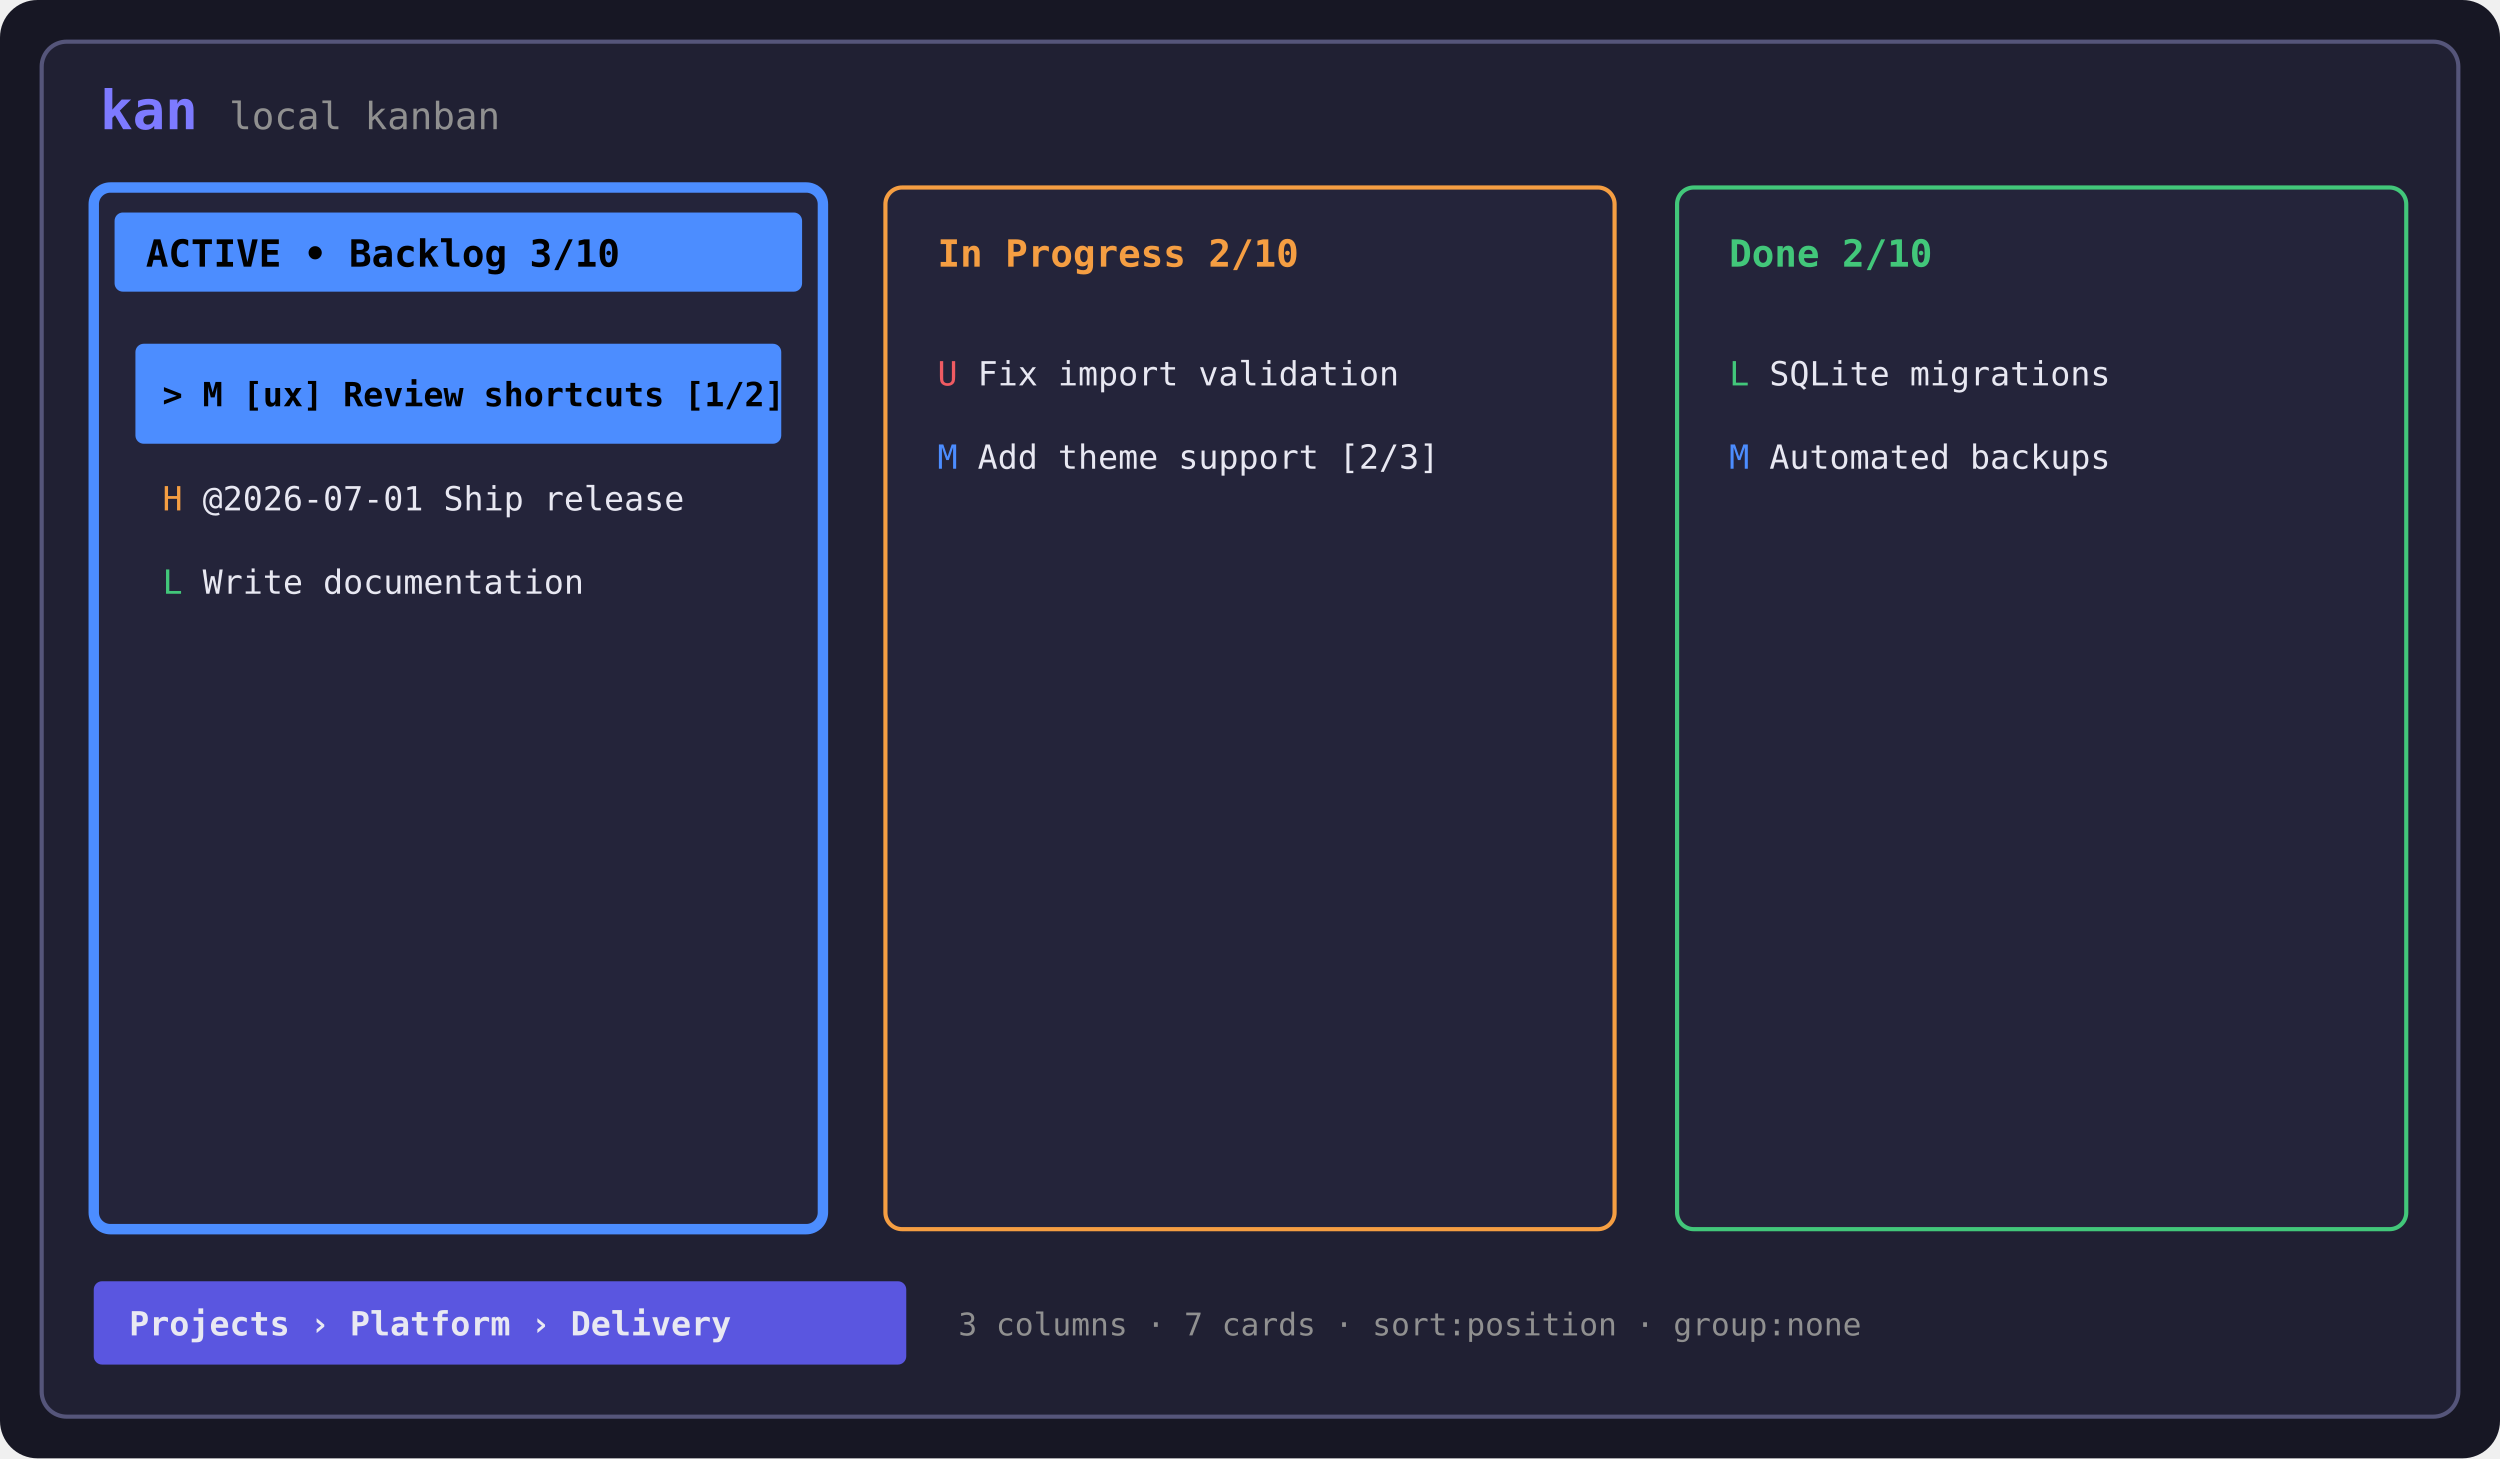
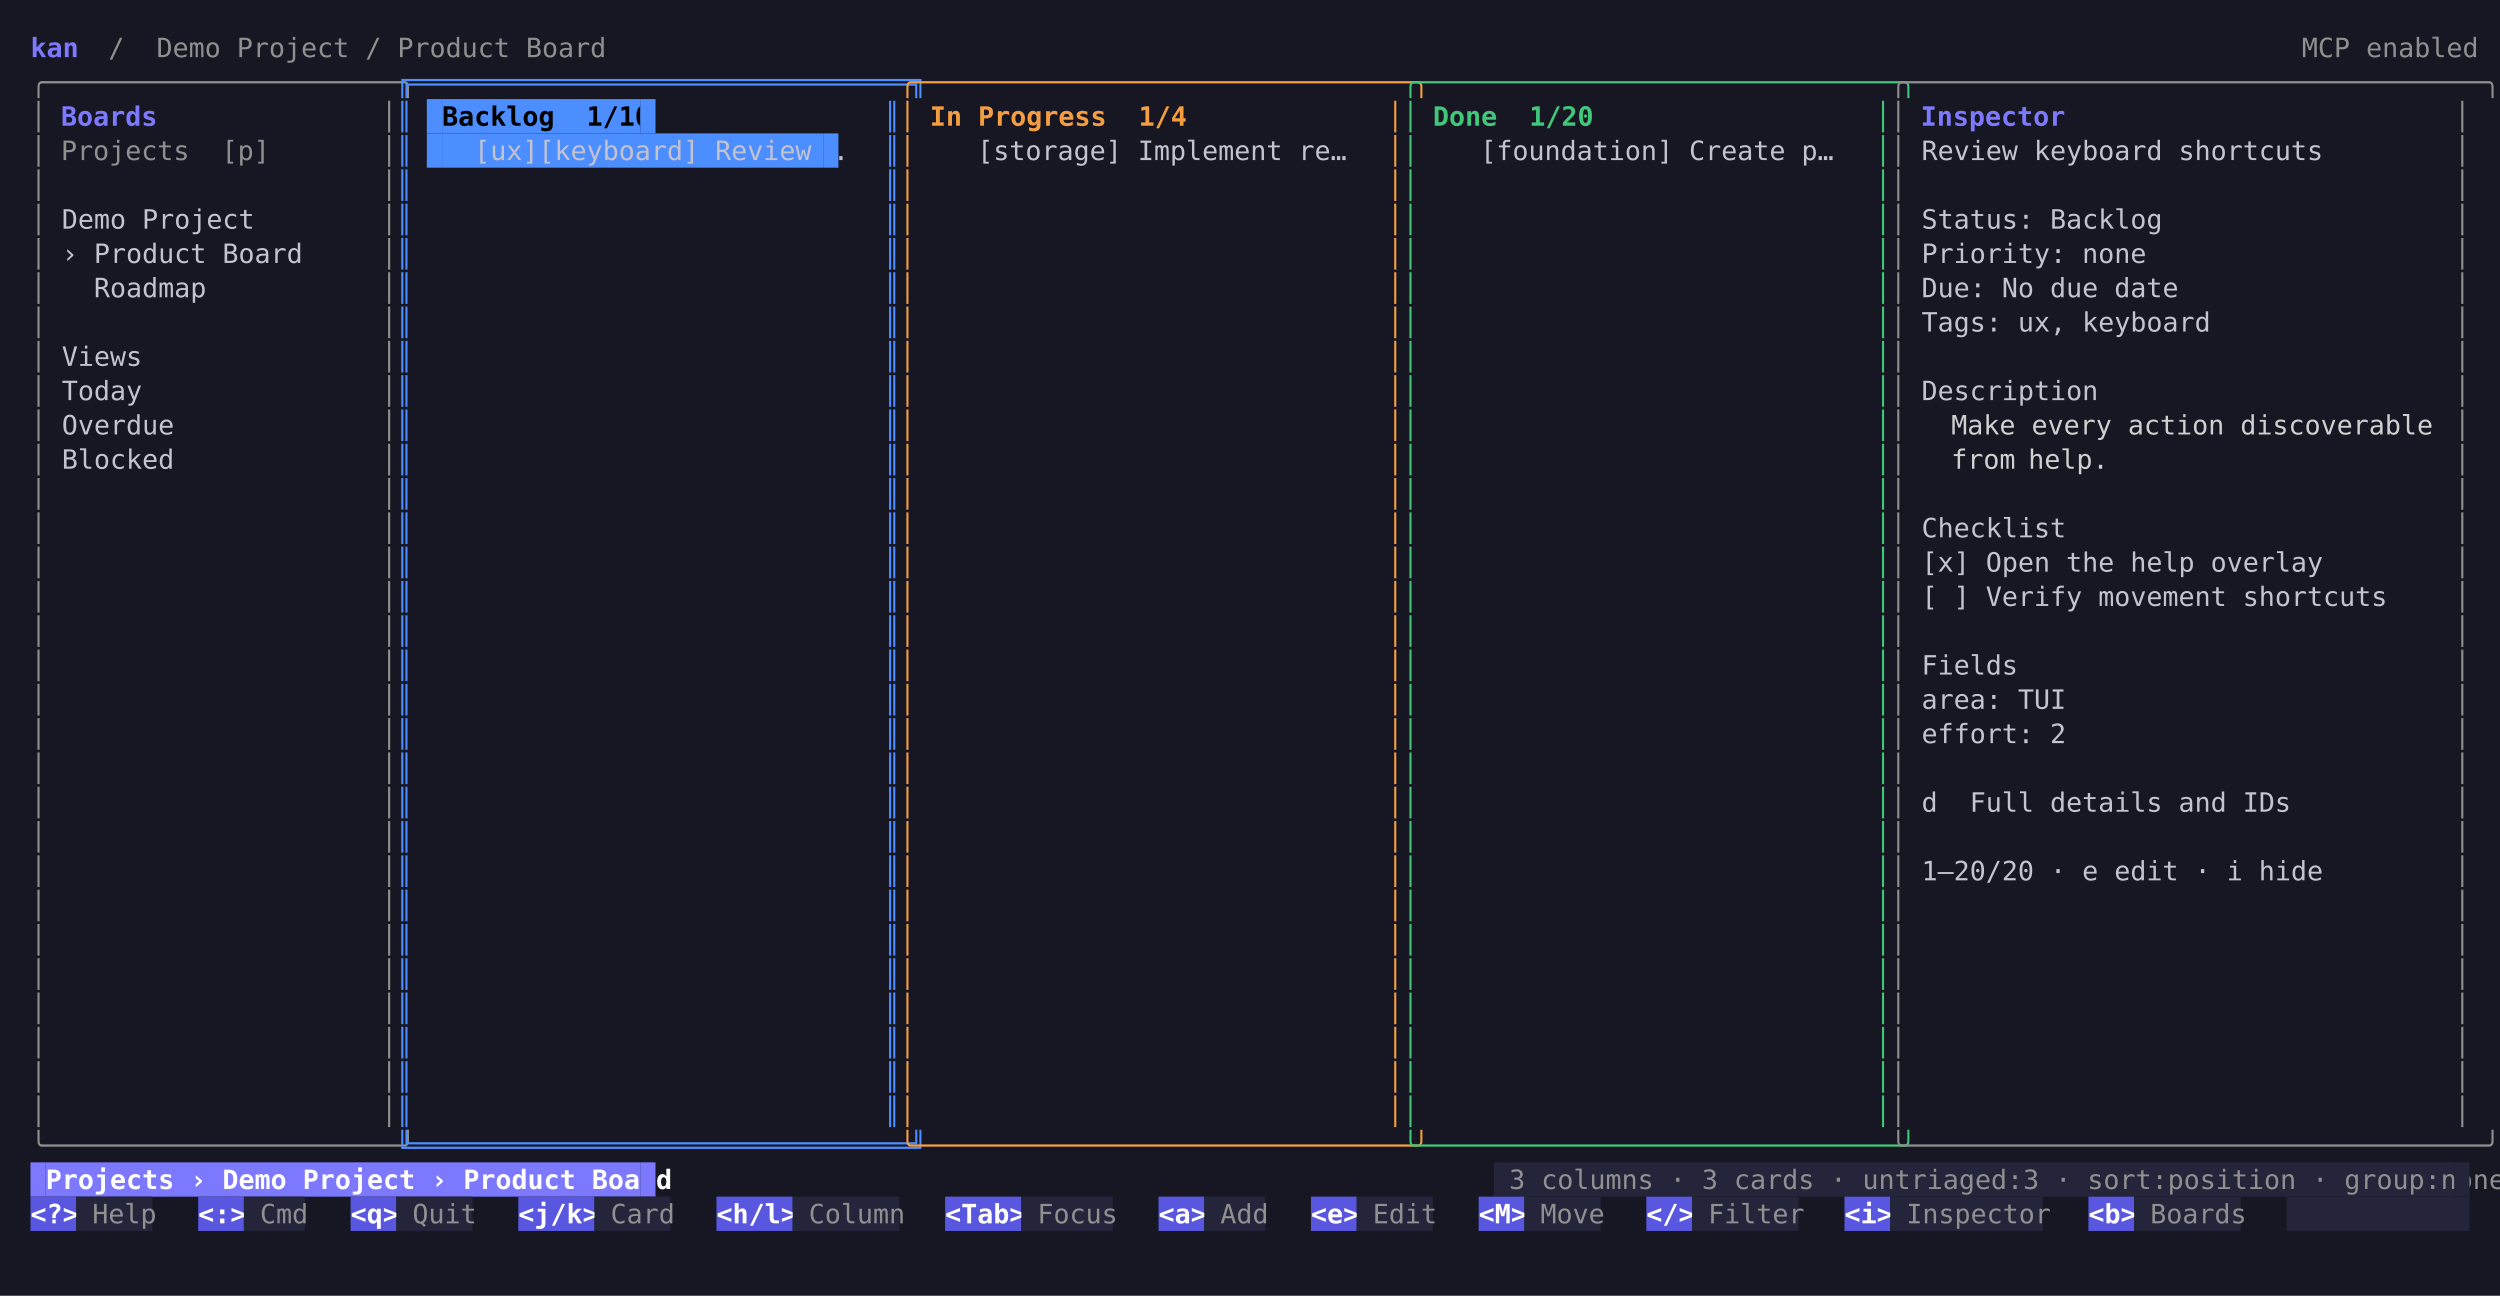
- <svg xmlns="http://www.w3.org/2000/svg" width="1200" height="700" viewBox="0 0 1200 700">
-   <rect width="1200" height="700" rx="18" fill="#171724" />
-   <rect x="20" y="20" width="1160" height="660" rx="12" fill="#202033" stroke="#55557a" stroke-width="2" />
-   <g font-family="Menlo,Consolas,monospace" fill="#e8e8f2">
-     <text x="48" y="62" font-size="26" font-weight="bold" fill="#7d7aff">kan</text>
-     <text x="110" y="62" font-size="18" fill="#909090">local kanban</text>
-     <rect x="45" y="90" width="350" height="500" rx="8" fill="#24243a" stroke="#4c8dff" stroke-width="5" />
-     <rect x="55" y="102" width="330" height="38" rx="4" fill="#4c8dff" />
-     <text x="70" y="128" font-size="18" font-weight="bold" fill="#000000">ACTIVE • Backlog  3/10</text>
-     <rect x="65" y="165" width="310" height="48" rx="4" fill="#4c8dff" />
-     <text x="78" y="195" font-size="16" font-weight="bold" fill="#000000">&gt; M [ux] Review shortcuts [1/2]</text>
-     <text x="78" y="245" font-size="16">
-       <tspan fill="#f59e42">H</tspan> @2026-07-01 Ship release</text>
-     <text x="78" y="285" font-size="16">
-       <tspan fill="#42c77a">L</tspan> Write documentation</text>
-     <rect x="425" y="90" width="350" height="500" rx="8" fill="#24243a" stroke="#f59e42" stroke-width="2" />
-     <text x="450" y="128" font-size="18" font-weight="bold" fill="#f59e42">In Progress  2/10</text>
-     <text x="450" y="185" font-size="16">
-       <tspan fill="#f05b62">U</tspan> Fix import validation</text>
-     <text x="450" y="225" font-size="16">
-       <tspan fill="#4c8dff">M</tspan> Add theme support [2/3]</text>
-     <rect x="805" y="90" width="350" height="500" rx="8" fill="#24243a" stroke="#42c77a" stroke-width="2" />
-     <text x="830" y="128" font-size="18" font-weight="bold" fill="#42c77a">Done  2/10</text>
-     <text x="830" y="185" font-size="16">
-       <tspan fill="#42c77a">L</tspan> SQLite migrations</text>
-     <text x="830" y="225" font-size="16">
-       <tspan fill="#4c8dff">M</tspan> Automated backups</text>
-     <rect x="45" y="615" width="390" height="40" rx="4" fill="#5a56e0" />
-     <text x="62" y="641" font-size="16" font-weight="bold">Projects › Platform › Delivery</text>
-     <text x="460" y="641" font-size="15" fill="#909090">3 columns · 7 cards · sort:position · group:none</text>
+ <svg xmlns="http://www.w3.org/2000/svg" width="1312" height="680" viewBox="0 0 1312 680" role="img" aria-labelledby="title desc">
+   <rect width="1312" height="680" fill="#171724" />
+   <g font-family="Menlo,Consolas,monospace" font-size="14" xml:space="preserve">
+     <text x="16.00" y="30" fill="#7d79ff" font-weight="bold">kan</text>
+     <text x="40.00" y="30" fill="#909090" font-weight="normal">  /  Demo Project / Product Board</text>
+     <text x="1208.00" y="30" fill="#909090" font-weight="normal">MCP enabled</text>
+     <text x="16.00" y="48" fill="#909090" font-weight="normal">╭──────────────────────╮</text>
+     <text x="208.00" y="48" fill="#4c8dff" font-weight="normal">╔═══════════════════════════════╗</text>
+     <text x="472.00" y="48" fill="#f59e41" font-weight="normal">╭───────────────────────────────╮</text>
+     <text x="736.00" y="48" fill="#41c779" font-weight="normal">╭──────────────────────────────╮</text>
+     <text x="992.00" y="48" fill="#909090" font-weight="normal">╭────────────────────────────────────╮</text>
+     <text x="16.00" y="66" fill="#909090" font-weight="normal">│</text>
+     <text x="32.00" y="66" fill="#7d79ff" font-weight="bold">Boards</text>
+     <text x="200.00" y="66" fill="#909090" font-weight="normal">│</text>
+     <text x="208.00" y="66" fill="#4c8dff" font-weight="normal">║</text>
+     <rect x="224.00" y="52" width="8.00" height="18" fill="#4c8dff" />
+     <rect x="232.00" y="52" width="104.00" height="18" fill="#4c8dff" />
+     <text x="232.00" y="66" fill="#000000" font-weight="bold">Backlog  1/10</text>
+     <rect x="336.00" y="52" width="8.00" height="18" fill="#4c8dff" />
+     <text x="464.00" y="66" fill="#4c8dff" font-weight="normal">║</text>
+     <text x="472.00" y="66" fill="#f59e41" font-weight="normal">│</text>
+     <text x="488.00" y="66" fill="#f59e41" font-weight="bold">In Progress  1/4</text>
+     <text x="728.00" y="66" fill="#f59e41" font-weight="normal">│</text>
+     <text x="736.00" y="66" fill="#41c779" font-weight="normal">│</text>
+     <text x="752.00" y="66" fill="#41c779" font-weight="bold">Done  1/20</text>
+     <text x="984.00" y="66" fill="#41c779" font-weight="normal">│</text>
+     <text x="992.00" y="66" fill="#909090" font-weight="normal">│</text>
+     <text x="1008.00" y="66" fill="#7d79ff" font-weight="bold">Inspector</text>
+     <text x="1288.00" y="66" fill="#909090" font-weight="normal">│</text>
+     <text x="16.00" y="84" fill="#909090" font-weight="normal">│</text>
+     <text x="32.00" y="84" fill="#909090" font-weight="normal">Projects  [p]</text>
+     <text x="200.00" y="84" fill="#909090" font-weight="normal">│</text>
+     <text x="208.00" y="84" fill="#4c8dff" font-weight="normal">║</text>
+     <rect x="224.00" y="70" width="8.00" height="18" fill="#4c8dff" />
+     <rect x="232.00" y="70" width="200.00" height="18" fill="#4c8dff" />
+     <text x="232.00" y="84" fill="#c3c3d0" font-weight="normal">  [ux][keyboard] Review …</text>
+     <rect x="432.00" y="70" width="8.00" height="18" fill="#4c8dff" />
+     <text x="464.00" y="84" fill="#4c8dff" font-weight="normal">║</text>
+     <text x="472.00" y="84" fill="#f59e41" font-weight="normal">│</text>
+     <text x="496.00" y="84" fill="#c3c3d0" font-weight="normal">  [storage] Implement re…</text>
+     <text x="728.00" y="84" fill="#f59e41" font-weight="normal">│</text>
+     <text x="736.00" y="84" fill="#41c779" font-weight="normal">│</text>
+     <text x="760.00" y="84" fill="#c3c3d0" font-weight="normal">  [foundation] Create p…</text>
+     <text x="984.00" y="84" fill="#41c779" font-weight="normal">│</text>
+     <text x="992.00" y="84" fill="#909090" font-weight="normal">│</text>
+     <text x="1000.00" y="84" fill="#c4c4d0" font-weight="normal"> Review keyboard shortcuts          </text>
+     <text x="1288.00" y="84" fill="#909090" font-weight="normal">│</text>
+     <text x="16.00" y="102" fill="#909090" font-weight="normal">│</text>
+     <text x="200.00" y="102" fill="#909090" font-weight="normal">│</text>
+     <text x="208.00" y="102" fill="#4c8dff" font-weight="normal">║</text>
+     <text x="464.00" y="102" fill="#4c8dff" font-weight="normal">║</text>
+     <text x="472.00" y="102" fill="#f59e41" font-weight="normal">│</text>
+     <text x="728.00" y="102" fill="#f59e41" font-weight="normal">│</text>
+     <text x="736.00" y="102" fill="#41c779" font-weight="normal">│</text>
+     <text x="984.00" y="102" fill="#41c779" font-weight="normal">│</text>
+     <text x="992.00" y="102" fill="#909090" font-weight="normal">│</text>
+     <text x="1288.00" y="102" fill="#909090" font-weight="normal">│</text>
+     <text x="16.00" y="120" fill="#909090" font-weight="normal">│</text>
+     <text x="24.00" y="120" fill="#c4c4d0" font-weight="normal"> Demo Project         </text>
+     <text x="200.00" y="120" fill="#909090" font-weight="normal">│</text>
+     <text x="208.00" y="120" fill="#4c8dff" font-weight="normal">║</text>
+     <text x="464.00" y="120" fill="#4c8dff" font-weight="normal">║</text>
+     <text x="472.00" y="120" fill="#f59e41" font-weight="normal">│</text>
+     <text x="728.00" y="120" fill="#f59e41" font-weight="normal">│</text>
+     <text x="736.00" y="120" fill="#41c779" font-weight="normal">│</text>
+     <text x="984.00" y="120" fill="#41c779" font-weight="normal">│</text>
+     <text x="992.00" y="120" fill="#909090" font-weight="normal">│</text>
+     <text x="1000.00" y="120" fill="#c4c4d0" font-weight="normal"> Status: Backlog                    </text>
+     <text x="1288.00" y="120" fill="#909090" font-weight="normal">│</text>
+     <text x="16.00" y="138" fill="#909090" font-weight="normal">│</text>
+     <text x="24.00" y="138" fill="#c4c4d0" font-weight="normal"> › Product Board      </text>
+     <text x="200.00" y="138" fill="#909090" font-weight="normal">│</text>
+     <text x="208.00" y="138" fill="#4c8dff" font-weight="normal">║</text>
+     <text x="464.00" y="138" fill="#4c8dff" font-weight="normal">║</text>
+     <text x="472.00" y="138" fill="#f59e41" font-weight="normal">│</text>
+     <text x="728.00" y="138" fill="#f59e41" font-weight="normal">│</text>
+     <text x="736.00" y="138" fill="#41c779" font-weight="normal">│</text>
+     <text x="984.00" y="138" fill="#41c779" font-weight="normal">│</text>
+     <text x="992.00" y="138" fill="#909090" font-weight="normal">│</text>
+     <text x="1000.00" y="138" fill="#c4c4d0" font-weight="normal"> Priority: none                     </text>
+     <text x="1288.00" y="138" fill="#909090" font-weight="normal">│</text>
+     <text x="16.00" y="156" fill="#909090" font-weight="normal">│</text>
+     <text x="24.00" y="156" fill="#c4c4d0" font-weight="normal">   Roadmap            </text>
+     <text x="200.00" y="156" fill="#909090" font-weight="normal">│</text>
+     <text x="208.00" y="156" fill="#4c8dff" font-weight="normal">║</text>
+     <text x="464.00" y="156" fill="#4c8dff" font-weight="normal">║</text>
+     <text x="472.00" y="156" fill="#f59e41" font-weight="normal">│</text>
+     <text x="728.00" y="156" fill="#f59e41" font-weight="normal">│</text>
+     <text x="736.00" y="156" fill="#41c779" font-weight="normal">│</text>
+     <text x="984.00" y="156" fill="#41c779" font-weight="normal">│</text>
+     <text x="992.00" y="156" fill="#909090" font-weight="normal">│</text>
+     <text x="1000.00" y="156" fill="#c4c4d0" font-weight="normal"> Due: No due date                   </text>
+     <text x="1288.00" y="156" fill="#909090" font-weight="normal">│</text>
+     <text x="16.00" y="174" fill="#909090" font-weight="normal">│</text>
+     <text x="200.00" y="174" fill="#909090" font-weight="normal">│</text>
+     <text x="208.00" y="174" fill="#4c8dff" font-weight="normal">║</text>
+     <text x="464.00" y="174" fill="#4c8dff" font-weight="normal">║</text>
+     <text x="472.00" y="174" fill="#f59e41" font-weight="normal">│</text>
+     <text x="728.00" y="174" fill="#f59e41" font-weight="normal">│</text>
+     <text x="736.00" y="174" fill="#41c779" font-weight="normal">│</text>
+     <text x="984.00" y="174" fill="#41c779" font-weight="normal">│</text>
+     <text x="992.00" y="174" fill="#909090" font-weight="normal">│</text>
+     <text x="1000.00" y="174" fill="#c4c4d0" font-weight="normal"> Tags: ux, keyboard                 </text>
+     <text x="1288.00" y="174" fill="#909090" font-weight="normal">│</text>
+     <text x="16.00" y="192" fill="#909090" font-weight="normal">│</text>
+     <text x="24.00" y="192" fill="#c4c4d0" font-weight="normal"> Views                </text>
+     <text x="200.00" y="192" fill="#909090" font-weight="normal">│</text>
+     <text x="208.00" y="192" fill="#4c8dff" font-weight="normal">║</text>
+     <text x="464.00" y="192" fill="#4c8dff" font-weight="normal">║</text>
+     <text x="472.00" y="192" fill="#f59e41" font-weight="normal">│</text>
+     <text x="728.00" y="192" fill="#f59e41" font-weight="normal">│</text>
+     <text x="736.00" y="192" fill="#41c779" font-weight="normal">│</text>
+     <text x="984.00" y="192" fill="#41c779" font-weight="normal">│</text>
+     <text x="992.00" y="192" fill="#909090" font-weight="normal">│</text>
+     <text x="1288.00" y="192" fill="#909090" font-weight="normal">│</text>
+     <text x="16.00" y="210" fill="#909090" font-weight="normal">│</text>
+     <text x="24.00" y="210" fill="#c4c4d0" font-weight="normal"> Today                </text>
+     <text x="200.00" y="210" fill="#909090" font-weight="normal">│</text>
+     <text x="208.00" y="210" fill="#4c8dff" font-weight="normal">║</text>
+     <text x="464.00" y="210" fill="#4c8dff" font-weight="normal">║</text>
+     <text x="472.00" y="210" fill="#f59e41" font-weight="normal">│</text>
+     <text x="728.00" y="210" fill="#f59e41" font-weight="normal">│</text>
+     <text x="736.00" y="210" fill="#41c779" font-weight="normal">│</text>
+     <text x="984.00" y="210" fill="#41c779" font-weight="normal">│</text>
+     <text x="992.00" y="210" fill="#909090" font-weight="normal">│</text>
+     <text x="1000.00" y="210" fill="#c4c4d0" font-weight="normal"> Description                        </text>
+     <text x="1288.00" y="210" fill="#909090" font-weight="normal">│</text>
+     <text x="16.00" y="228" fill="#909090" font-weight="normal">│</text>
+     <text x="24.00" y="228" fill="#c4c4d0" font-weight="normal"> Overdue              </text>
+     <text x="200.00" y="228" fill="#909090" font-weight="normal">│</text>
+     <text x="208.00" y="228" fill="#4c8dff" font-weight="normal">║</text>
+     <text x="464.00" y="228" fill="#4c8dff" font-weight="normal">║</text>
+     <text x="472.00" y="228" fill="#f59e41" font-weight="normal">│</text>
+     <text x="728.00" y="228" fill="#f59e41" font-weight="normal">│</text>
+     <text x="736.00" y="228" fill="#41c779" font-weight="normal">│</text>
+     <text x="984.00" y="228" fill="#41c779" font-weight="normal">│</text>
+     <text x="992.00" y="228" fill="#909090" font-weight="normal">│</text>
+     <text x="1024.00" y="228" fill="#d0d0d0" font-weight="normal">Make every action discoverable</text>
+     <text x="1288.00" y="228" fill="#909090" font-weight="normal">│</text>
+     <text x="16.00" y="246" fill="#909090" font-weight="normal">│</text>
+     <text x="24.00" y="246" fill="#c4c4d0" font-weight="normal"> Blocked              </text>
+     <text x="200.00" y="246" fill="#909090" font-weight="normal">│</text>
+     <text x="208.00" y="246" fill="#4c8dff" font-weight="normal">║</text>
+     <text x="464.00" y="246" fill="#4c8dff" font-weight="normal">║</text>
+     <text x="472.00" y="246" fill="#f59e41" font-weight="normal">│</text>
+     <text x="728.00" y="246" fill="#f59e41" font-weight="normal">│</text>
+     <text x="736.00" y="246" fill="#41c779" font-weight="normal">│</text>
+     <text x="984.00" y="246" fill="#41c779" font-weight="normal">│</text>
+     <text x="992.00" y="246" fill="#909090" font-weight="normal">│</text>
+     <text x="1024.00" y="246" fill="#d0d0d0" font-weight="normal">from</text>
+     <text x="1056.00" y="246" fill="#d0d0d0" font-weight="normal"> help.</text>
+     <text x="1288.00" y="246" fill="#909090" font-weight="normal">│</text>
+     <text x="16.00" y="264" fill="#909090" font-weight="normal">│</text>
+     <text x="200.00" y="264" fill="#909090" font-weight="normal">│</text>
+     <text x="208.00" y="264" fill="#4c8dff" font-weight="normal">║</text>
+     <text x="464.00" y="264" fill="#4c8dff" font-weight="normal">║</text>
+     <text x="472.00" y="264" fill="#f59e41" font-weight="normal">│</text>
+     <text x="728.00" y="264" fill="#f59e41" font-weight="normal">│</text>
+     <text x="736.00" y="264" fill="#41c779" font-weight="normal">│</text>
+     <text x="984.00" y="264" fill="#41c779" font-weight="normal">│</text>
+     <text x="992.00" y="264" fill="#909090" font-weight="normal">│</text>
+     <text x="1288.00" y="264" fill="#909090" font-weight="normal">│</text>
+     <text x="16.00" y="282" fill="#909090" font-weight="normal">│</text>
+     <text x="200.00" y="282" fill="#909090" font-weight="normal">│</text>
+     <text x="208.00" y="282" fill="#4c8dff" font-weight="normal">║</text>
+     <text x="464.00" y="282" fill="#4c8dff" font-weight="normal">║</text>
+     <text x="472.00" y="282" fill="#f59e41" font-weight="normal">│</text>
+     <text x="728.00" y="282" fill="#f59e41" font-weight="normal">│</text>
+     <text x="736.00" y="282" fill="#41c779" font-weight="normal">│</text>
+     <text x="984.00" y="282" fill="#41c779" font-weight="normal">│</text>
+     <text x="992.00" y="282" fill="#909090" font-weight="normal">│</text>
+     <text x="1000.00" y="282" fill="#c4c4d0" font-weight="normal"> Checklist                          </text>
+     <text x="1288.00" y="282" fill="#909090" font-weight="normal">│</text>
+     <text x="16.00" y="300" fill="#909090" font-weight="normal">│</text>
+     <text x="200.00" y="300" fill="#909090" font-weight="normal">│</text>
+     <text x="208.00" y="300" fill="#4c8dff" font-weight="normal">║</text>
+     <text x="464.00" y="300" fill="#4c8dff" font-weight="normal">║</text>
+     <text x="472.00" y="300" fill="#f59e41" font-weight="normal">│</text>
+     <text x="728.00" y="300" fill="#f59e41" font-weight="normal">│</text>
+     <text x="736.00" y="300" fill="#41c779" font-weight="normal">│</text>
+     <text x="984.00" y="300" fill="#41c779" font-weight="normal">│</text>
+     <text x="992.00" y="300" fill="#909090" font-weight="normal">│</text>
+     <text x="1000.00" y="300" fill="#c4c4d0" font-weight="normal"> [x] Open the help overlay          </text>
+     <text x="1288.00" y="300" fill="#909090" font-weight="normal">│</text>
+     <text x="16.00" y="318" fill="#909090" font-weight="normal">│</text>
+     <text x="200.00" y="318" fill="#909090" font-weight="normal">│</text>
+     <text x="208.00" y="318" fill="#4c8dff" font-weight="normal">║</text>
+     <text x="464.00" y="318" fill="#4c8dff" font-weight="normal">║</text>
+     <text x="472.00" y="318" fill="#f59e41" font-weight="normal">│</text>
+     <text x="728.00" y="318" fill="#f59e41" font-weight="normal">│</text>
+     <text x="736.00" y="318" fill="#41c779" font-weight="normal">│</text>
+     <text x="984.00" y="318" fill="#41c779" font-weight="normal">│</text>
+     <text x="992.00" y="318" fill="#909090" font-weight="normal">│</text>
+     <text x="1000.00" y="318" fill="#c4c4d0" font-weight="normal"> [ ] Verify movement shortcuts      </text>
+     <text x="1288.00" y="318" fill="#909090" font-weight="normal">│</text>
+     <text x="16.00" y="336" fill="#909090" font-weight="normal">│</text>
+     <text x="200.00" y="336" fill="#909090" font-weight="normal">│</text>
+     <text x="208.00" y="336" fill="#4c8dff" font-weight="normal">║</text>
+     <text x="464.00" y="336" fill="#4c8dff" font-weight="normal">║</text>
+     <text x="472.00" y="336" fill="#f59e41" font-weight="normal">│</text>
+     <text x="728.00" y="336" fill="#f59e41" font-weight="normal">│</text>
+     <text x="736.00" y="336" fill="#41c779" font-weight="normal">│</text>
+     <text x="984.00" y="336" fill="#41c779" font-weight="normal">│</text>
+     <text x="992.00" y="336" fill="#909090" font-weight="normal">│</text>
+     <text x="1288.00" y="336" fill="#909090" font-weight="normal">│</text>
+     <text x="16.00" y="354" fill="#909090" font-weight="normal">│</text>
+     <text x="200.00" y="354" fill="#909090" font-weight="normal">│</text>
+     <text x="208.00" y="354" fill="#4c8dff" font-weight="normal">║</text>
+     <text x="464.00" y="354" fill="#4c8dff" font-weight="normal">║</text>
+     <text x="472.00" y="354" fill="#f59e41" font-weight="normal">│</text>
+     <text x="728.00" y="354" fill="#f59e41" font-weight="normal">│</text>
+     <text x="736.00" y="354" fill="#41c779" font-weight="normal">│</text>
+     <text x="984.00" y="354" fill="#41c779" font-weight="normal">│</text>
+     <text x="992.00" y="354" fill="#909090" font-weight="normal">│</text>
+     <text x="1000.00" y="354" fill="#c4c4d0" font-weight="normal"> Fields                             </text>
+     <text x="1288.00" y="354" fill="#909090" font-weight="normal">│</text>
+     <text x="16.00" y="372" fill="#909090" font-weight="normal">│</text>
+     <text x="200.00" y="372" fill="#909090" font-weight="normal">│</text>
+     <text x="208.00" y="372" fill="#4c8dff" font-weight="normal">║</text>
+     <text x="464.00" y="372" fill="#4c8dff" font-weight="normal">║</text>
+     <text x="472.00" y="372" fill="#f59e41" font-weight="normal">│</text>
+     <text x="728.00" y="372" fill="#f59e41" font-weight="normal">│</text>
+     <text x="736.00" y="372" fill="#41c779" font-weight="normal">│</text>
+     <text x="984.00" y="372" fill="#41c779" font-weight="normal">│</text>
+     <text x="992.00" y="372" fill="#909090" font-weight="normal">│</text>
+     <text x="1000.00" y="372" fill="#c4c4d0" font-weight="normal"> area: TUI                          </text>
+     <text x="1288.00" y="372" fill="#909090" font-weight="normal">│</text>
+     <text x="16.00" y="390" fill="#909090" font-weight="normal">│</text>
+     <text x="200.00" y="390" fill="#909090" font-weight="normal">│</text>
+     <text x="208.00" y="390" fill="#4c8dff" font-weight="normal">║</text>
+     <text x="464.00" y="390" fill="#4c8dff" font-weight="normal">║</text>
+     <text x="472.00" y="390" fill="#f59e41" font-weight="normal">│</text>
+     <text x="728.00" y="390" fill="#f59e41" font-weight="normal">│</text>
+     <text x="736.00" y="390" fill="#41c779" font-weight="normal">│</text>
+     <text x="984.00" y="390" fill="#41c779" font-weight="normal">│</text>
+     <text x="992.00" y="390" fill="#909090" font-weight="normal">│</text>
+     <text x="1000.00" y="390" fill="#c4c4d0" font-weight="normal"> effort: 2                          </text>
+     <text x="1288.00" y="390" fill="#909090" font-weight="normal">│</text>
+     <text x="16.00" y="408" fill="#909090" font-weight="normal">│</text>
+     <text x="200.00" y="408" fill="#909090" font-weight="normal">│</text>
+     <text x="208.00" y="408" fill="#4c8dff" font-weight="normal">║</text>
+     <text x="464.00" y="408" fill="#4c8dff" font-weight="normal">║</text>
+     <text x="472.00" y="408" fill="#f59e41" font-weight="normal">│</text>
+     <text x="728.00" y="408" fill="#f59e41" font-weight="normal">│</text>
+     <text x="736.00" y="408" fill="#41c779" font-weight="normal">│</text>
+     <text x="984.00" y="408" fill="#41c779" font-weight="normal">│</text>
+     <text x="992.00" y="408" fill="#909090" font-weight="normal">│</text>
+     <text x="1288.00" y="408" fill="#909090" font-weight="normal">│</text>
+     <text x="16.00" y="426" fill="#909090" font-weight="normal">│</text>
+     <text x="200.00" y="426" fill="#909090" font-weight="normal">│</text>
+     <text x="208.00" y="426" fill="#4c8dff" font-weight="normal">║</text>
+     <text x="464.00" y="426" fill="#4c8dff" font-weight="normal">║</text>
+     <text x="472.00" y="426" fill="#f59e41" font-weight="normal">│</text>
+     <text x="728.00" y="426" fill="#f59e41" font-weight="normal">│</text>
+     <text x="736.00" y="426" fill="#41c779" font-weight="normal">│</text>
+     <text x="984.00" y="426" fill="#41c779" font-weight="normal">│</text>
+     <text x="992.00" y="426" fill="#909090" font-weight="normal">│</text>
+     <text x="1000.00" y="426" fill="#c4c4d0" font-weight="normal"> d  Full details and IDs            </text>
+     <text x="1288.00" y="426" fill="#909090" font-weight="normal">│</text>
+     <text x="16.00" y="444" fill="#909090" font-weight="normal">│</text>
+     <text x="200.00" y="444" fill="#909090" font-weight="normal">│</text>
+     <text x="208.00" y="444" fill="#4c8dff" font-weight="normal">║</text>
+     <text x="464.00" y="444" fill="#4c8dff" font-weight="normal">║</text>
+     <text x="472.00" y="444" fill="#f59e41" font-weight="normal">│</text>
+     <text x="728.00" y="444" fill="#f59e41" font-weight="normal">│</text>
+     <text x="736.00" y="444" fill="#41c779" font-weight="normal">│</text>
+     <text x="984.00" y="444" fill="#41c779" font-weight="normal">│</text>
+     <text x="992.00" y="444" fill="#909090" font-weight="normal">│</text>
+     <text x="1288.00" y="444" fill="#909090" font-weight="normal">│</text>
+     <text x="16.00" y="462" fill="#909090" font-weight="normal">│</text>
+     <text x="200.00" y="462" fill="#909090" font-weight="normal">│</text>
+     <text x="208.00" y="462" fill="#4c8dff" font-weight="normal">║</text>
+     <text x="464.00" y="462" fill="#4c8dff" font-weight="normal">║</text>
+     <text x="472.00" y="462" fill="#f59e41" font-weight="normal">│</text>
+     <text x="728.00" y="462" fill="#f59e41" font-weight="normal">│</text>
+     <text x="736.00" y="462" fill="#41c779" font-weight="normal">│</text>
+     <text x="984.00" y="462" fill="#41c779" font-weight="normal">│</text>
+     <text x="992.00" y="462" fill="#909090" font-weight="normal">│</text>
+     <text x="1000.00" y="462" fill="#c4c4d0" font-weight="normal"> 1–20/20 · e edit · i hide          </text>
+     <text x="1288.00" y="462" fill="#909090" font-weight="normal">│</text>
+     <text x="16.00" y="480" fill="#909090" font-weight="normal">│</text>
+     <text x="200.00" y="480" fill="#909090" font-weight="normal">│</text>
+     <text x="208.00" y="480" fill="#4c8dff" font-weight="normal">║</text>
+     <text x="464.00" y="480" fill="#4c8dff" font-weight="normal">║</text>
+     <text x="472.00" y="480" fill="#f59e41" font-weight="normal">│</text>
+     <text x="728.00" y="480" fill="#f59e41" font-weight="normal">│</text>
+     <text x="736.00" y="480" fill="#41c779" font-weight="normal">│</text>
+     <text x="984.00" y="480" fill="#41c779" font-weight="normal">│</text>
+     <text x="992.00" y="480" fill="#909090" font-weight="normal">│</text>
+     <text x="1288.00" y="480" fill="#909090" font-weight="normal">│</text>
+     <text x="16.00" y="498" fill="#909090" font-weight="normal">│</text>
+     <text x="200.00" y="498" fill="#909090" font-weight="normal">│</text>
+     <text x="208.00" y="498" fill="#4c8dff" font-weight="normal">║</text>
+     <text x="464.00" y="498" fill="#4c8dff" font-weight="normal">║</text>
+     <text x="472.00" y="498" fill="#f59e41" font-weight="normal">│</text>
+     <text x="728.00" y="498" fill="#f59e41" font-weight="normal">│</text>
+     <text x="736.00" y="498" fill="#41c779" font-weight="normal">│</text>
+     <text x="984.00" y="498" fill="#41c779" font-weight="normal">│</text>
+     <text x="992.00" y="498" fill="#909090" font-weight="normal">│</text>
+     <text x="1288.00" y="498" fill="#909090" font-weight="normal">│</text>
+     <text x="16.00" y="516" fill="#909090" font-weight="normal">│</text>
+     <text x="200.00" y="516" fill="#909090" font-weight="normal">│</text>
+     <text x="208.00" y="516" fill="#4c8dff" font-weight="normal">║</text>
+     <text x="464.00" y="516" fill="#4c8dff" font-weight="normal">║</text>
+     <text x="472.00" y="516" fill="#f59e41" font-weight="normal">│</text>
+     <text x="728.00" y="516" fill="#f59e41" font-weight="normal">│</text>
+     <text x="736.00" y="516" fill="#41c779" font-weight="normal">│</text>
+     <text x="984.00" y="516" fill="#41c779" font-weight="normal">│</text>
+     <text x="992.00" y="516" fill="#909090" font-weight="normal">│</text>
+     <text x="1288.00" y="516" fill="#909090" font-weight="normal">│</text>
+     <text x="16.00" y="534" fill="#909090" font-weight="normal">│</text>
+     <text x="200.00" y="534" fill="#909090" font-weight="normal">│</text>
+     <text x="208.00" y="534" fill="#4c8dff" font-weight="normal">║</text>
+     <text x="464.00" y="534" fill="#4c8dff" font-weight="normal">║</text>
+     <text x="472.00" y="534" fill="#f59e41" font-weight="normal">│</text>
+     <text x="728.00" y="534" fill="#f59e41" font-weight="normal">│</text>
+     <text x="736.00" y="534" fill="#41c779" font-weight="normal">│</text>
+     <text x="984.00" y="534" fill="#41c779" font-weight="normal">│</text>
+     <text x="992.00" y="534" fill="#909090" font-weight="normal">│</text>
+     <text x="1288.00" y="534" fill="#909090" font-weight="normal">│</text>
+     <text x="16.00" y="552" fill="#909090" font-weight="normal">│</text>
+     <text x="200.00" y="552" fill="#909090" font-weight="normal">│</text>
+     <text x="208.00" y="552" fill="#4c8dff" font-weight="normal">║</text>
+     <text x="464.00" y="552" fill="#4c8dff" font-weight="normal">║</text>
+     <text x="472.00" y="552" fill="#f59e41" font-weight="normal">│</text>
+     <text x="728.00" y="552" fill="#f59e41" font-weight="normal">│</text>
+     <text x="736.00" y="552" fill="#41c779" font-weight="normal">│</text>
+     <text x="984.00" y="552" fill="#41c779" font-weight="normal">│</text>
+     <text x="992.00" y="552" fill="#909090" font-weight="normal">│</text>
+     <text x="1288.00" y="552" fill="#909090" font-weight="normal">│</text>
+     <text x="16.00" y="570" fill="#909090" font-weight="normal">│</text>
+     <text x="200.00" y="570" fill="#909090" font-weight="normal">│</text>
+     <text x="208.00" y="570" fill="#4c8dff" font-weight="normal">║</text>
+     <text x="464.00" y="570" fill="#4c8dff" font-weight="normal">║</text>
+     <text x="472.00" y="570" fill="#f59e41" font-weight="normal">│</text>
+     <text x="728.00" y="570" fill="#f59e41" font-weight="normal">│</text>
+     <text x="736.00" y="570" fill="#41c779" font-weight="normal">│</text>
+     <text x="984.00" y="570" fill="#41c779" font-weight="normal">│</text>
+     <text x="992.00" y="570" fill="#909090" font-weight="normal">│</text>
+     <text x="1288.00" y="570" fill="#909090" font-weight="normal">│</text>
+     <text x="16.00" y="588" fill="#909090" font-weight="normal">│</text>
+     <text x="200.00" y="588" fill="#909090" font-weight="normal">│</text>
+     <text x="208.00" y="588" fill="#4c8dff" font-weight="normal">║</text>
+     <text x="464.00" y="588" fill="#4c8dff" font-weight="normal">║</text>
+     <text x="472.00" y="588" fill="#f59e41" font-weight="normal">│</text>
+     <text x="728.00" y="588" fill="#f59e41" font-weight="normal">│</text>
+     <text x="736.00" y="588" fill="#41c779" font-weight="normal">│</text>
+     <text x="984.00" y="588" fill="#41c779" font-weight="normal">│</text>
+     <text x="992.00" y="588" fill="#909090" font-weight="normal">│</text>
+     <text x="1288.00" y="588" fill="#909090" font-weight="normal">│</text>
+     <text x="16.00" y="606" fill="#909090" font-weight="normal">╰──────────────────────╯</text>
+     <text x="208.00" y="606" fill="#4c8dff" font-weight="normal">╚═══════════════════════════════╝</text>
+     <text x="472.00" y="606" fill="#f59e41" font-weight="normal">╰───────────────────────────────╯</text>
+     <text x="736.00" y="606" fill="#41c779" font-weight="normal">╰──────────────────────────────╯</text>
+     <text x="992.00" y="606" fill="#909090" font-weight="normal">╰────────────────────────────────────╯</text>
+     <rect x="16.00" y="610" width="8.00" height="18" fill="#7d79ff" />
+     <rect x="24.00" y="610" width="312.00" height="18" fill="#7d79ff" />
+     <text x="24.00" y="624" fill="#ffffff" font-weight="bold">Projects › Demo Project › Product Board</text>
+     <rect x="336.00" y="610" width="8.00" height="18" fill="#7d79ff" />
+     <rect x="784.00" y="610" width="8.00" height="18" fill="#24243a" />
+     <rect x="792.00" y="610" width="496.00" height="18" fill="#24243a" />
+     <text x="792.00" y="624" fill="#909090" font-weight="normal">3 columns · 3 cards · untriaged:3 · sort:position · group:none</text>
+     <rect x="1288.00" y="610" width="8.00" height="18" fill="#24243a" />
+     <rect x="16.00" y="628" width="24.00" height="18" fill="#5956e0" />
+     <text x="16.00" y="642" fill="#ffffff" font-weight="bold">&lt;?&gt;</text>
+     <rect x="40.00" y="628" width="40.00" height="18" fill="#24243a" />
+     <text x="40.00" y="642" fill="#909090" font-weight="normal"> Help</text>
+     <rect x="104.00" y="628" width="24.00" height="18" fill="#5956e0" />
+     <text x="104.00" y="642" fill="#ffffff" font-weight="bold">&lt;:&gt;</text>
+     <rect x="128.00" y="628" width="32.00" height="18" fill="#24243a" />
+     <text x="128.00" y="642" fill="#909090" font-weight="normal"> Cmd</text>
+     <rect x="184.00" y="628" width="24.00" height="18" fill="#5956e0" />
+     <text x="184.00" y="642" fill="#ffffff" font-weight="bold">&lt;q&gt;</text>
+     <rect x="208.00" y="628" width="40.00" height="18" fill="#24243a" />
+     <text x="208.00" y="642" fill="#909090" font-weight="normal"> Quit</text>
+     <rect x="272.00" y="628" width="40.00" height="18" fill="#5956e0" />
+     <text x="272.00" y="642" fill="#ffffff" font-weight="bold">&lt;j/k&gt;</text>
+     <rect x="312.00" y="628" width="40.00" height="18" fill="#24243a" />
+     <text x="312.00" y="642" fill="#909090" font-weight="normal"> Card</text>
+     <rect x="376.00" y="628" width="40.00" height="18" fill="#5956e0" />
+     <text x="376.00" y="642" fill="#ffffff" font-weight="bold">&lt;h/l&gt;</text>
+     <rect x="416.00" y="628" width="56.00" height="18" fill="#24243a" />
+     <text x="416.00" y="642" fill="#909090" font-weight="normal"> Column</text>
+     <rect x="496.00" y="628" width="40.00" height="18" fill="#5956e0" />
+     <text x="496.00" y="642" fill="#ffffff" font-weight="bold">&lt;Tab&gt;</text>
+     <rect x="536.00" y="628" width="48.00" height="18" fill="#24243a" />
+     <text x="536.00" y="642" fill="#909090" font-weight="normal"> Focus</text>
+     <rect x="608.00" y="628" width="24.00" height="18" fill="#5956e0" />
+     <text x="608.00" y="642" fill="#ffffff" font-weight="bold">&lt;a&gt;</text>
+     <rect x="632.00" y="628" width="32.00" height="18" fill="#24243a" />
+     <text x="632.00" y="642" fill="#909090" font-weight="normal"> Add</text>
+     <rect x="688.00" y="628" width="24.00" height="18" fill="#5956e0" />
+     <text x="688.00" y="642" fill="#ffffff" font-weight="bold">&lt;e&gt;</text>
+     <rect x="712.00" y="628" width="40.00" height="18" fill="#24243a" />
+     <text x="712.00" y="642" fill="#909090" font-weight="normal"> Edit</text>
+     <rect x="776.00" y="628" width="24.00" height="18" fill="#5956e0" />
+     <text x="776.00" y="642" fill="#ffffff" font-weight="bold">&lt;M&gt;</text>
+     <rect x="800.00" y="628" width="40.00" height="18" fill="#24243a" />
+     <text x="800.00" y="642" fill="#909090" font-weight="normal"> Move</text>
+     <rect x="864.00" y="628" width="24.00" height="18" fill="#5956e0" />
+     <text x="864.00" y="642" fill="#ffffff" font-weight="bold">&lt;/&gt;</text>
+     <rect x="888.00" y="628" width="56.00" height="18" fill="#24243a" />
+     <text x="888.00" y="642" fill="#909090" font-weight="normal"> Filter</text>
+     <rect x="968.00" y="628" width="24.00" height="18" fill="#5956e0" />
+     <text x="968.00" y="642" fill="#ffffff" font-weight="bold">&lt;i&gt;</text>
+     <rect x="992.00" y="628" width="80.00" height="18" fill="#24243a" />
+     <text x="992.00" y="642" fill="#909090" font-weight="normal"> Inspector</text>
+     <rect x="1096.00" y="628" width="24.00" height="18" fill="#5956e0" />
+     <text x="1096.00" y="642" fill="#ffffff" font-weight="bold">&lt;b&gt;</text>
+     <rect x="1120.00" y="628" width="56.00" height="18" fill="#24243a" />
+     <text x="1120.00" y="642" fill="#909090" font-weight="normal"> Boards</text>
+     <rect x="1200.00" y="628" width="96.00" height="18" fill="#24243a" />
  </g>
</svg>
